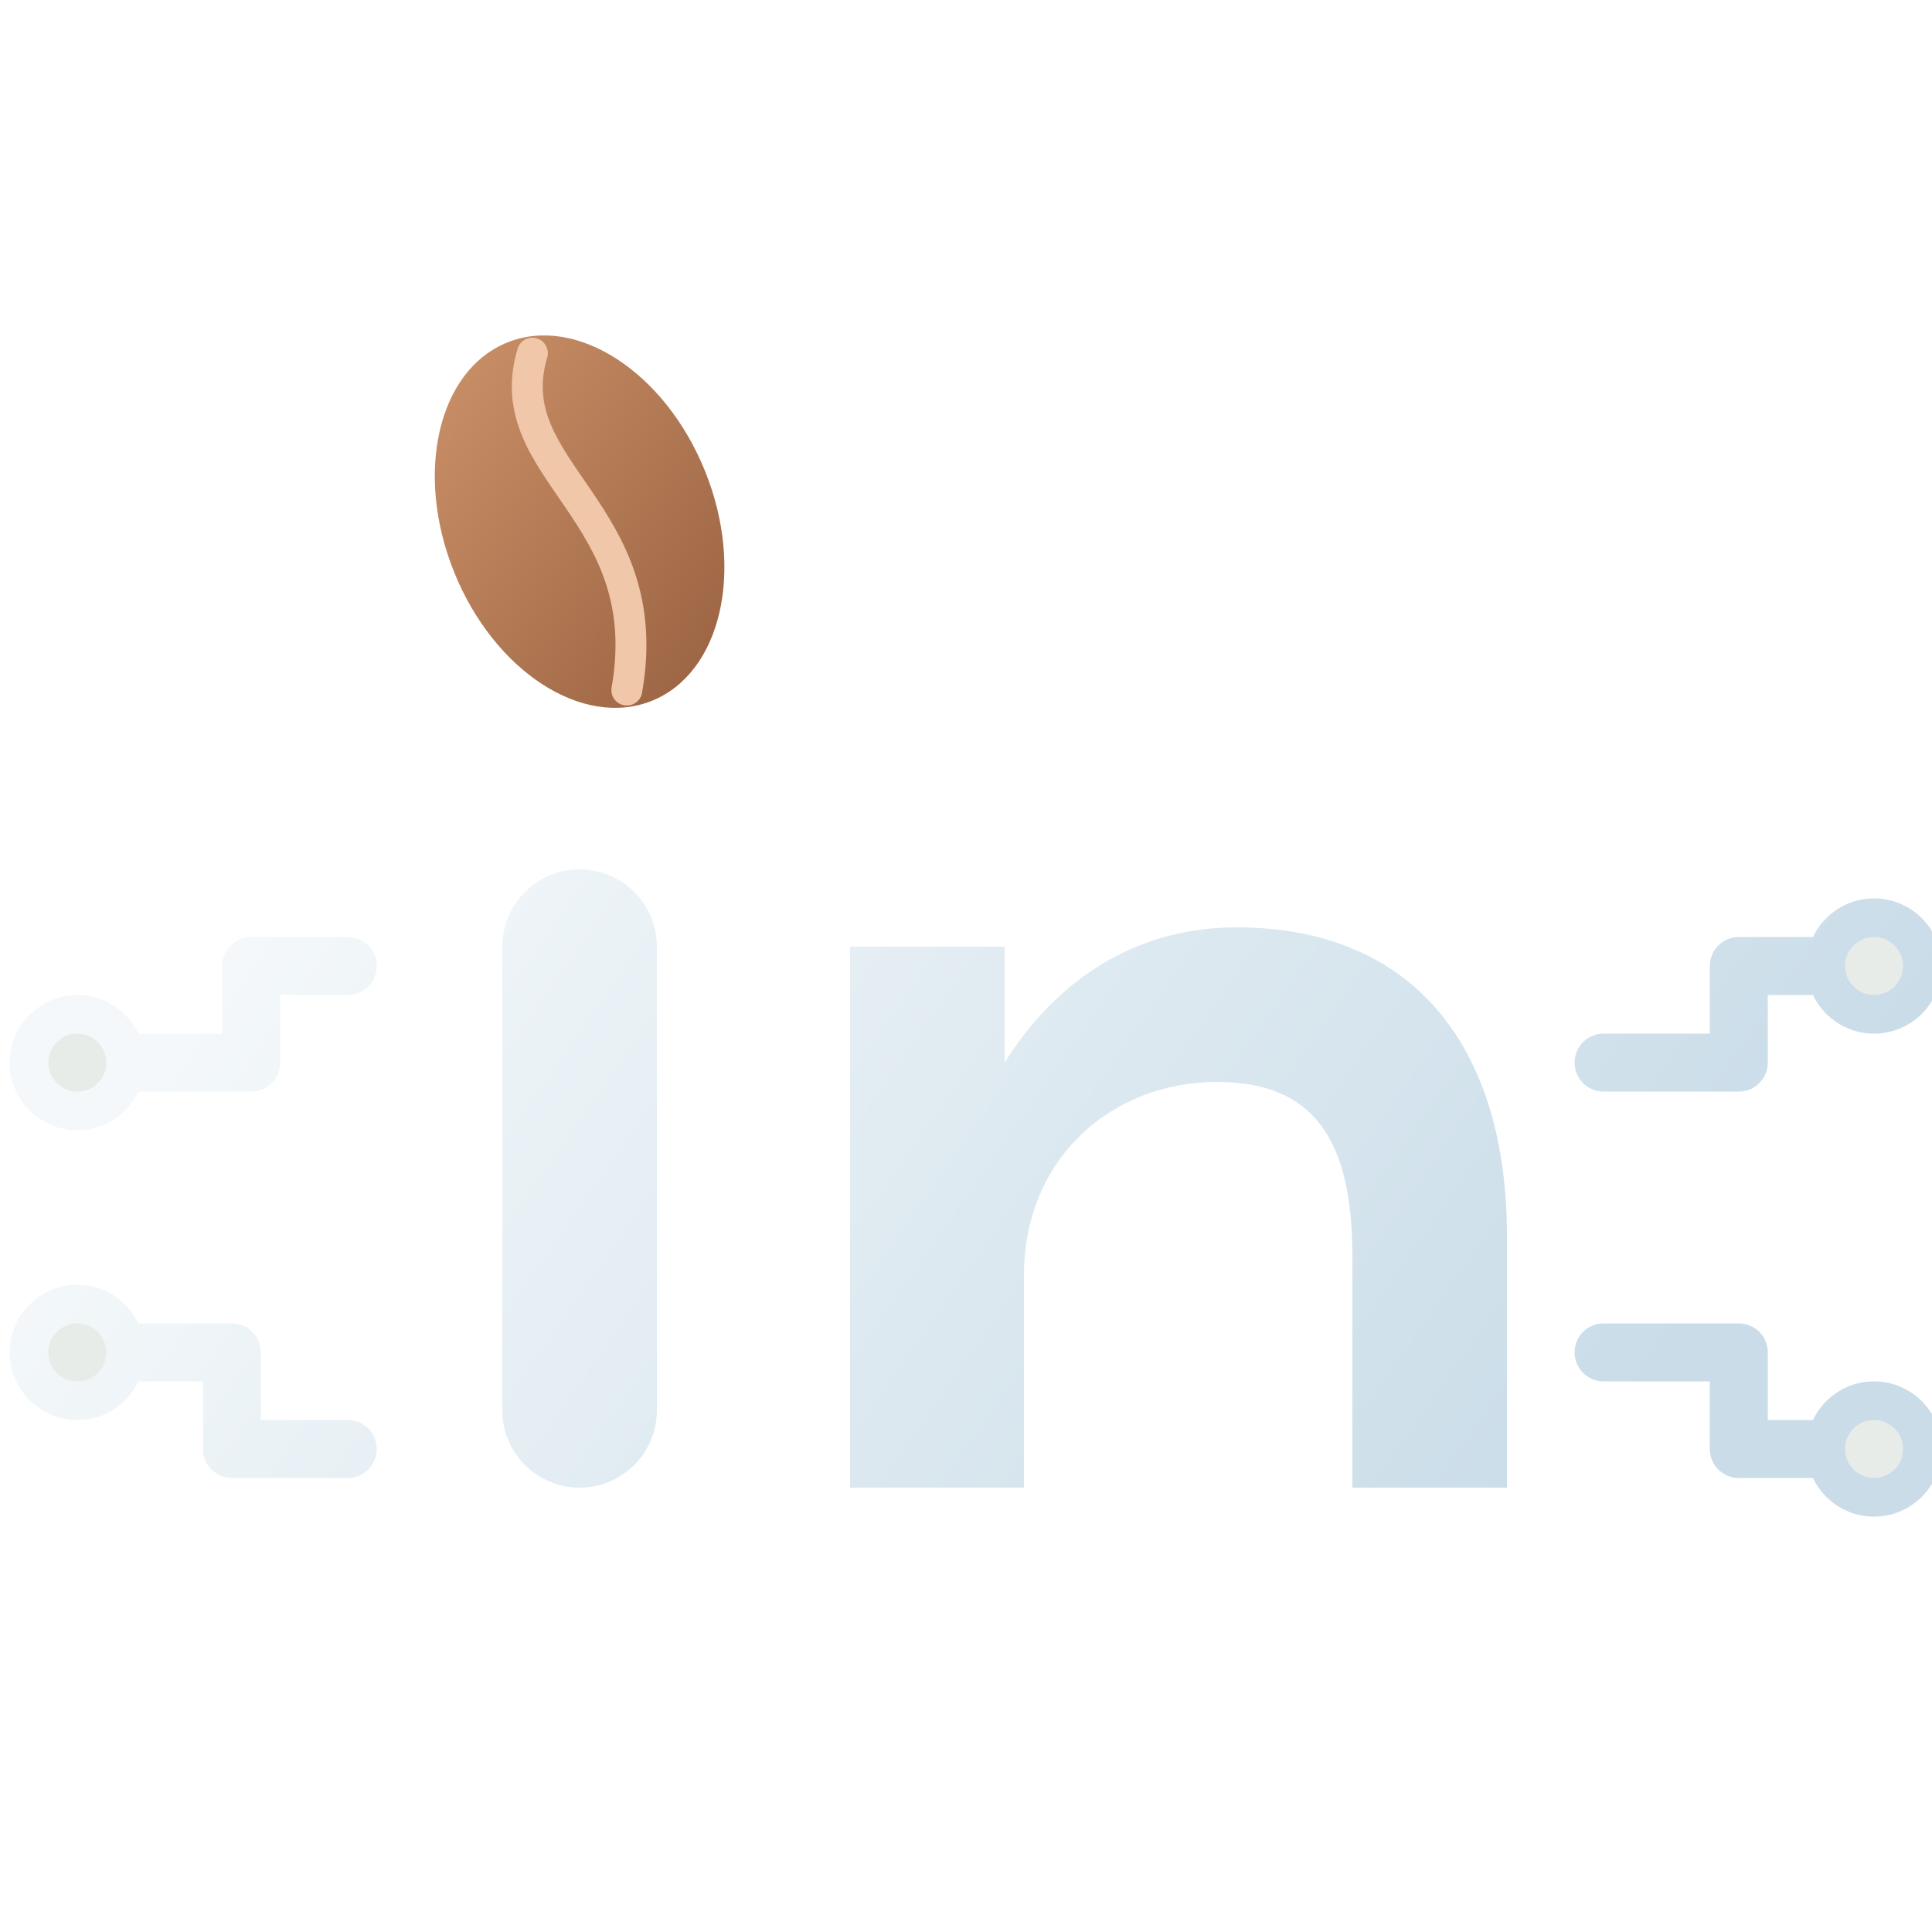
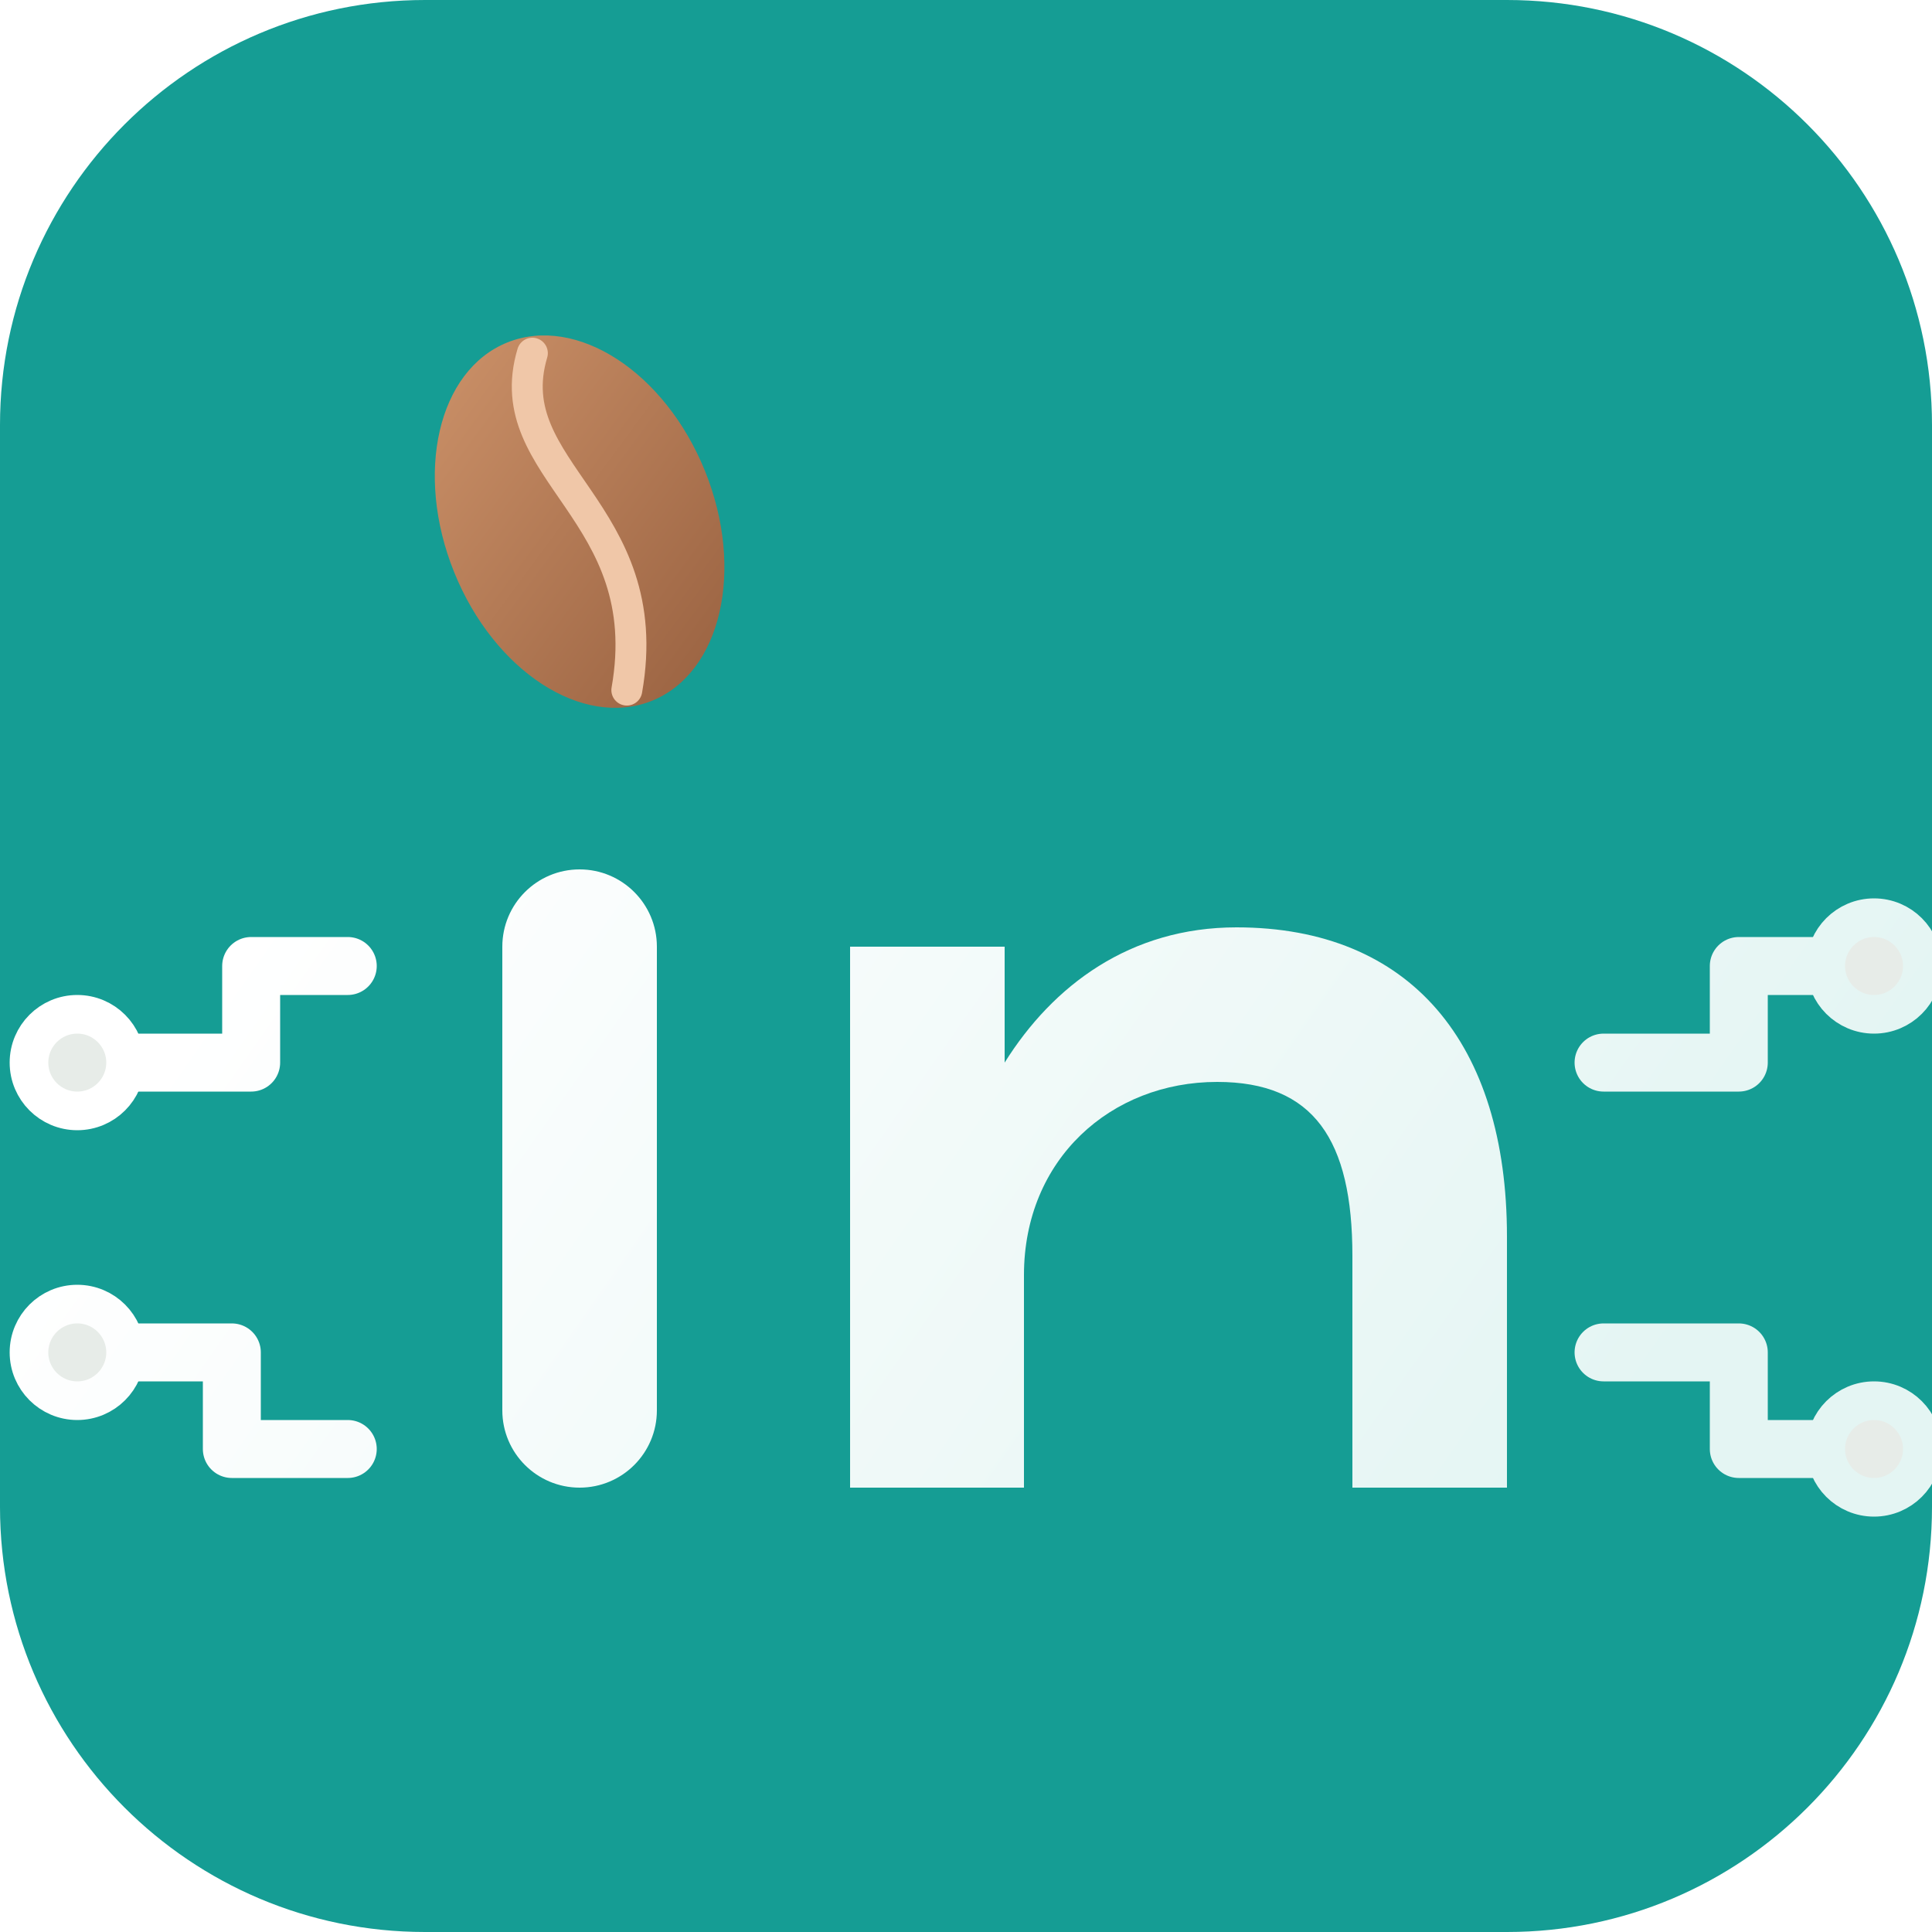
<svg xmlns="http://www.w3.org/2000/svg" viewBox="0 0 100 100" fill="none">
+   <rect width="100" height="100" rx="22" fill="#159D94" />
  <defs>
    <linearGradient id="brand" x1="20" y1="38" x2="80" y2="80" gradientUnits="userSpaceOnUse">
-       <stop stop-color="#F4F8FA" />
-       <stop offset="1" stop-color="#C9DCE8" />
+       <stop stop-color="#FFFFFF" />
+       <stop offset="1" stop-color="#E4F5F3" />
    </linearGradient>
    <linearGradient id="bean" x1="24" y1="12" x2="40" y2="38" gradientUnits="userSpaceOnUse">
      <stop stop-color="#D59A70" />
      <stop offset="1" stop-color="#925B3B" />
    </linearGradient>
  </defs>
  <g stroke="url(#brand)" stroke-width="3" stroke-linecap="round" stroke-linejoin="round">
    <path d="M5 55H13V50H18" />
    <path d="M5 70H12V75H18" />
    <path d="M83 55H90V50H96" />
    <path d="M83 70H90V75H96" />
  </g>
  <g fill="#E7ECE8" stroke="url(#brand)" stroke-width="2">
    <circle cx="4" cy="55" r="2.5" />
    <circle cx="4" cy="70" r="2.5" />
    <circle cx="97" cy="50" r="2.5" />
    <circle cx="97" cy="75" r="2.5" />
  </g>
  <rect x="26" y="45" width="8" height="32" rx="4" fill="url(#brand)" />
  <path d="M44 77V49H52V55C54.5 51 58.5 48 64 48C73 48 78 54 78 64V77H70V65C70 59 68 56 63 56C57.5 56 53 60 53 66V77H44Z" fill="url(#brand)" />
  <g transform="rotate(-22 30 27)">
    <ellipse cx="30" cy="27" rx="7" ry="10" fill="url(#bean)" />
    <path d="M31 18C27 23 34 28 29 36" stroke="#F0C7A8" stroke-width="1.6" stroke-linecap="round" />
  </g>
</svg>
